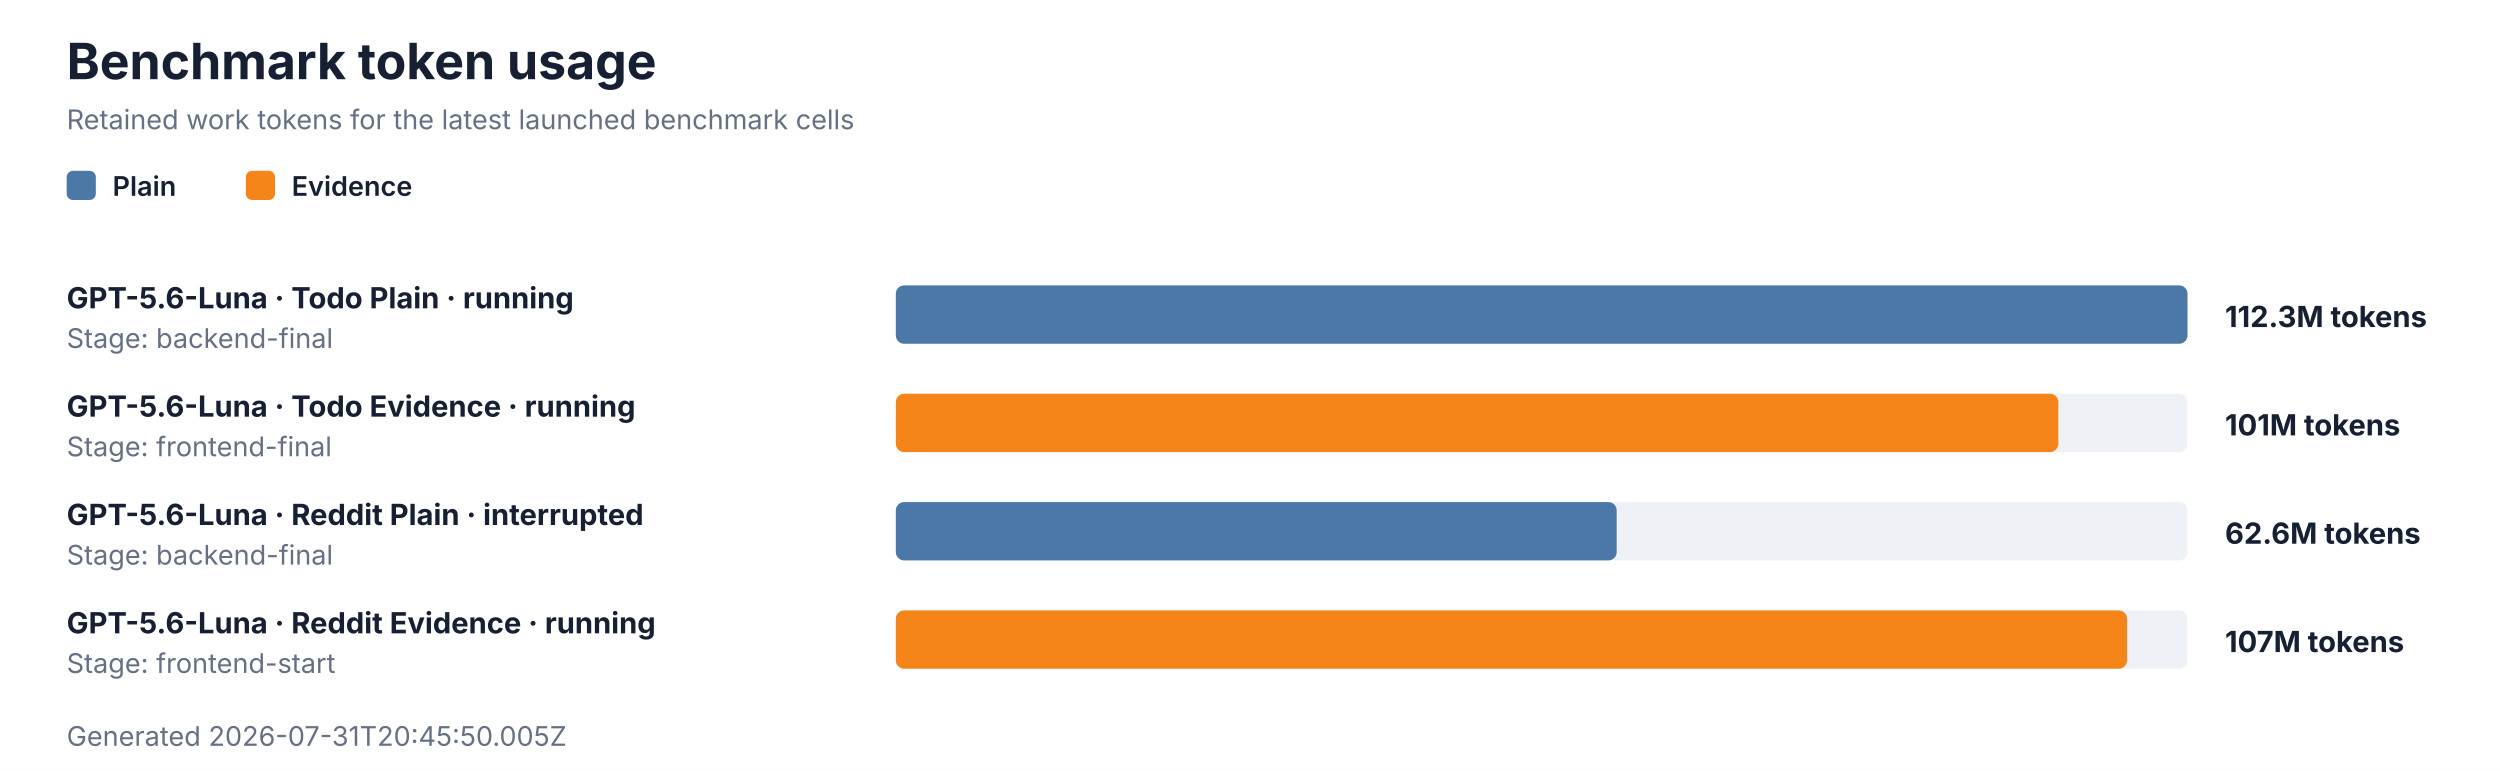
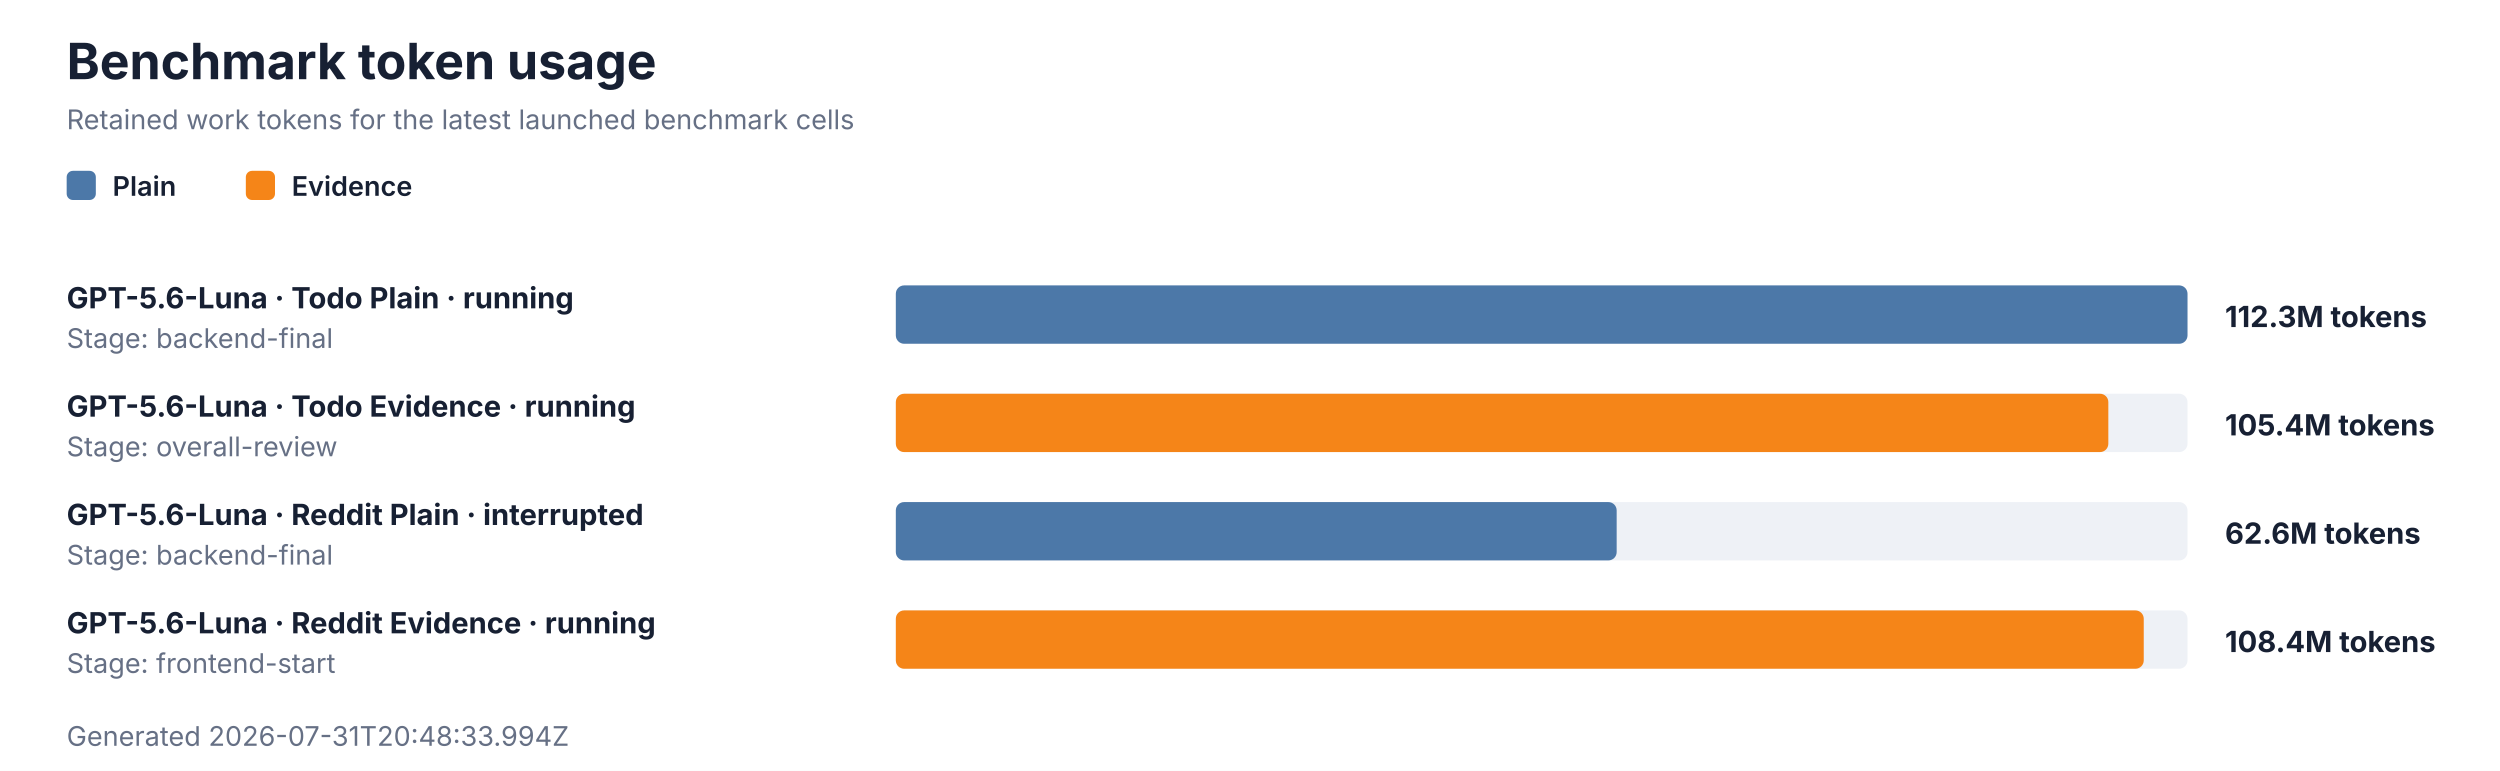
<svg xmlns="http://www.w3.org/2000/svg" role="img" aria-labelledby="title description" viewBox="0 0 1200 370" width="1200" height="370">
  <style>
  text { font-family: Inter, ui-sans-serif, system-ui, -apple-system, BlinkMacSystemFont, 'Segoe UI', sans-serif; fill: #172033; }
  .title { font-size: 24px; font-weight: 700; }
  .subtitle, .stage, .generated { font-size: 13px; fill: #667085; }
  .label { font-size: 14px; font-weight: 650; }
  .value { font-size: 14px; font-weight: 700; }
  .legend { font-size: 13px; font-weight: 600; }
  .empty { font-size: 15px; fill: #667085; }
  .track { fill: #eef1f6; }
</style>
  <rect width="1200" height="370" fill="#ffffff" />
  <text x="32" y="38" class="title">Benchmark token usage</text>
  <text x="32" y="62" class="subtitle">Retained work tokens for the latest launched benchmark cells</text>
  <rect x="32" y="82" width="14" height="14" rx="3" fill="#4c78a8" />
  <text x="54" y="94" class="legend">Plain</text>
  <rect x="118" y="82" width="14" height="14" rx="3" fill="#f58518" />
  <text x="140" y="94" class="legend">Evidence</text>
  <text x="32" y="148" class="label">GPT-5.6-Luna · Todo Plain · running</text>
  <text x="32" y="167" class="stage">Stage: backend-final</text>
  <rect x="430" y="137" width="620" height="28" rx="4" class="track" />
  <rect x="430" y="137" width="620" height="28" rx="4" fill="#4c78a8" />
  <text x="1068" y="157" class="value">112.3M tokens</text>
  <text x="32" y="200" class="label">GPT-5.6-Luna · Todo Evidence · running</text>
-   <text x="32" y="219" class="stage">Stage: frontend-final</text>
+   <text x="32" y="219" class="stage">Stage: overall-review</text>
  <rect x="430" y="189" width="620" height="28" rx="4" class="track" />
-   <rect x="430" y="189" width="558" height="28" rx="4" fill="#f58518" />
-   <text x="1068" y="209" class="value">101M tokens</text>
+   <rect x="430" y="189" width="582" height="28" rx="4" fill="#f58518" />
+   <text x="1068" y="209" class="value">105.4M tokens</text>
  <text x="32" y="252" class="label">GPT-5.6-Luna · Reddit Plain · interrupted</text>
  <text x="32" y="271" class="stage">Stage: backend-final</text>
  <rect x="430" y="241" width="620" height="28" rx="4" class="track" />
  <rect x="430" y="241" width="346" height="28" rx="4" fill="#4c78a8" />
  <text x="1068" y="261" class="value">62.6M tokens</text>
  <text x="32" y="304" class="label">GPT-5.6-Luna · Reddit Evidence · running</text>
  <text x="32" y="323" class="stage">Stage: frontend-start</text>
  <rect x="430" y="293" width="620" height="28" rx="4" class="track" />
-   <rect x="430" y="293" width="591" height="28" rx="4" fill="#f58518" />
-   <text x="1068" y="313" class="value">107M tokens</text>
-   <text x="32" y="358" class="generated">Generated 2026-07-31T20:45:50.005Z</text>
+   <rect x="430" y="293" width="599" height="28" rx="4" fill="#f58518" />
+   <text x="1068" y="313" class="value">108.4M tokens</text>
+   <text x="32" y="358" class="generated">Generated 2026-07-31T20:48:33.994Z</text>
</svg>
